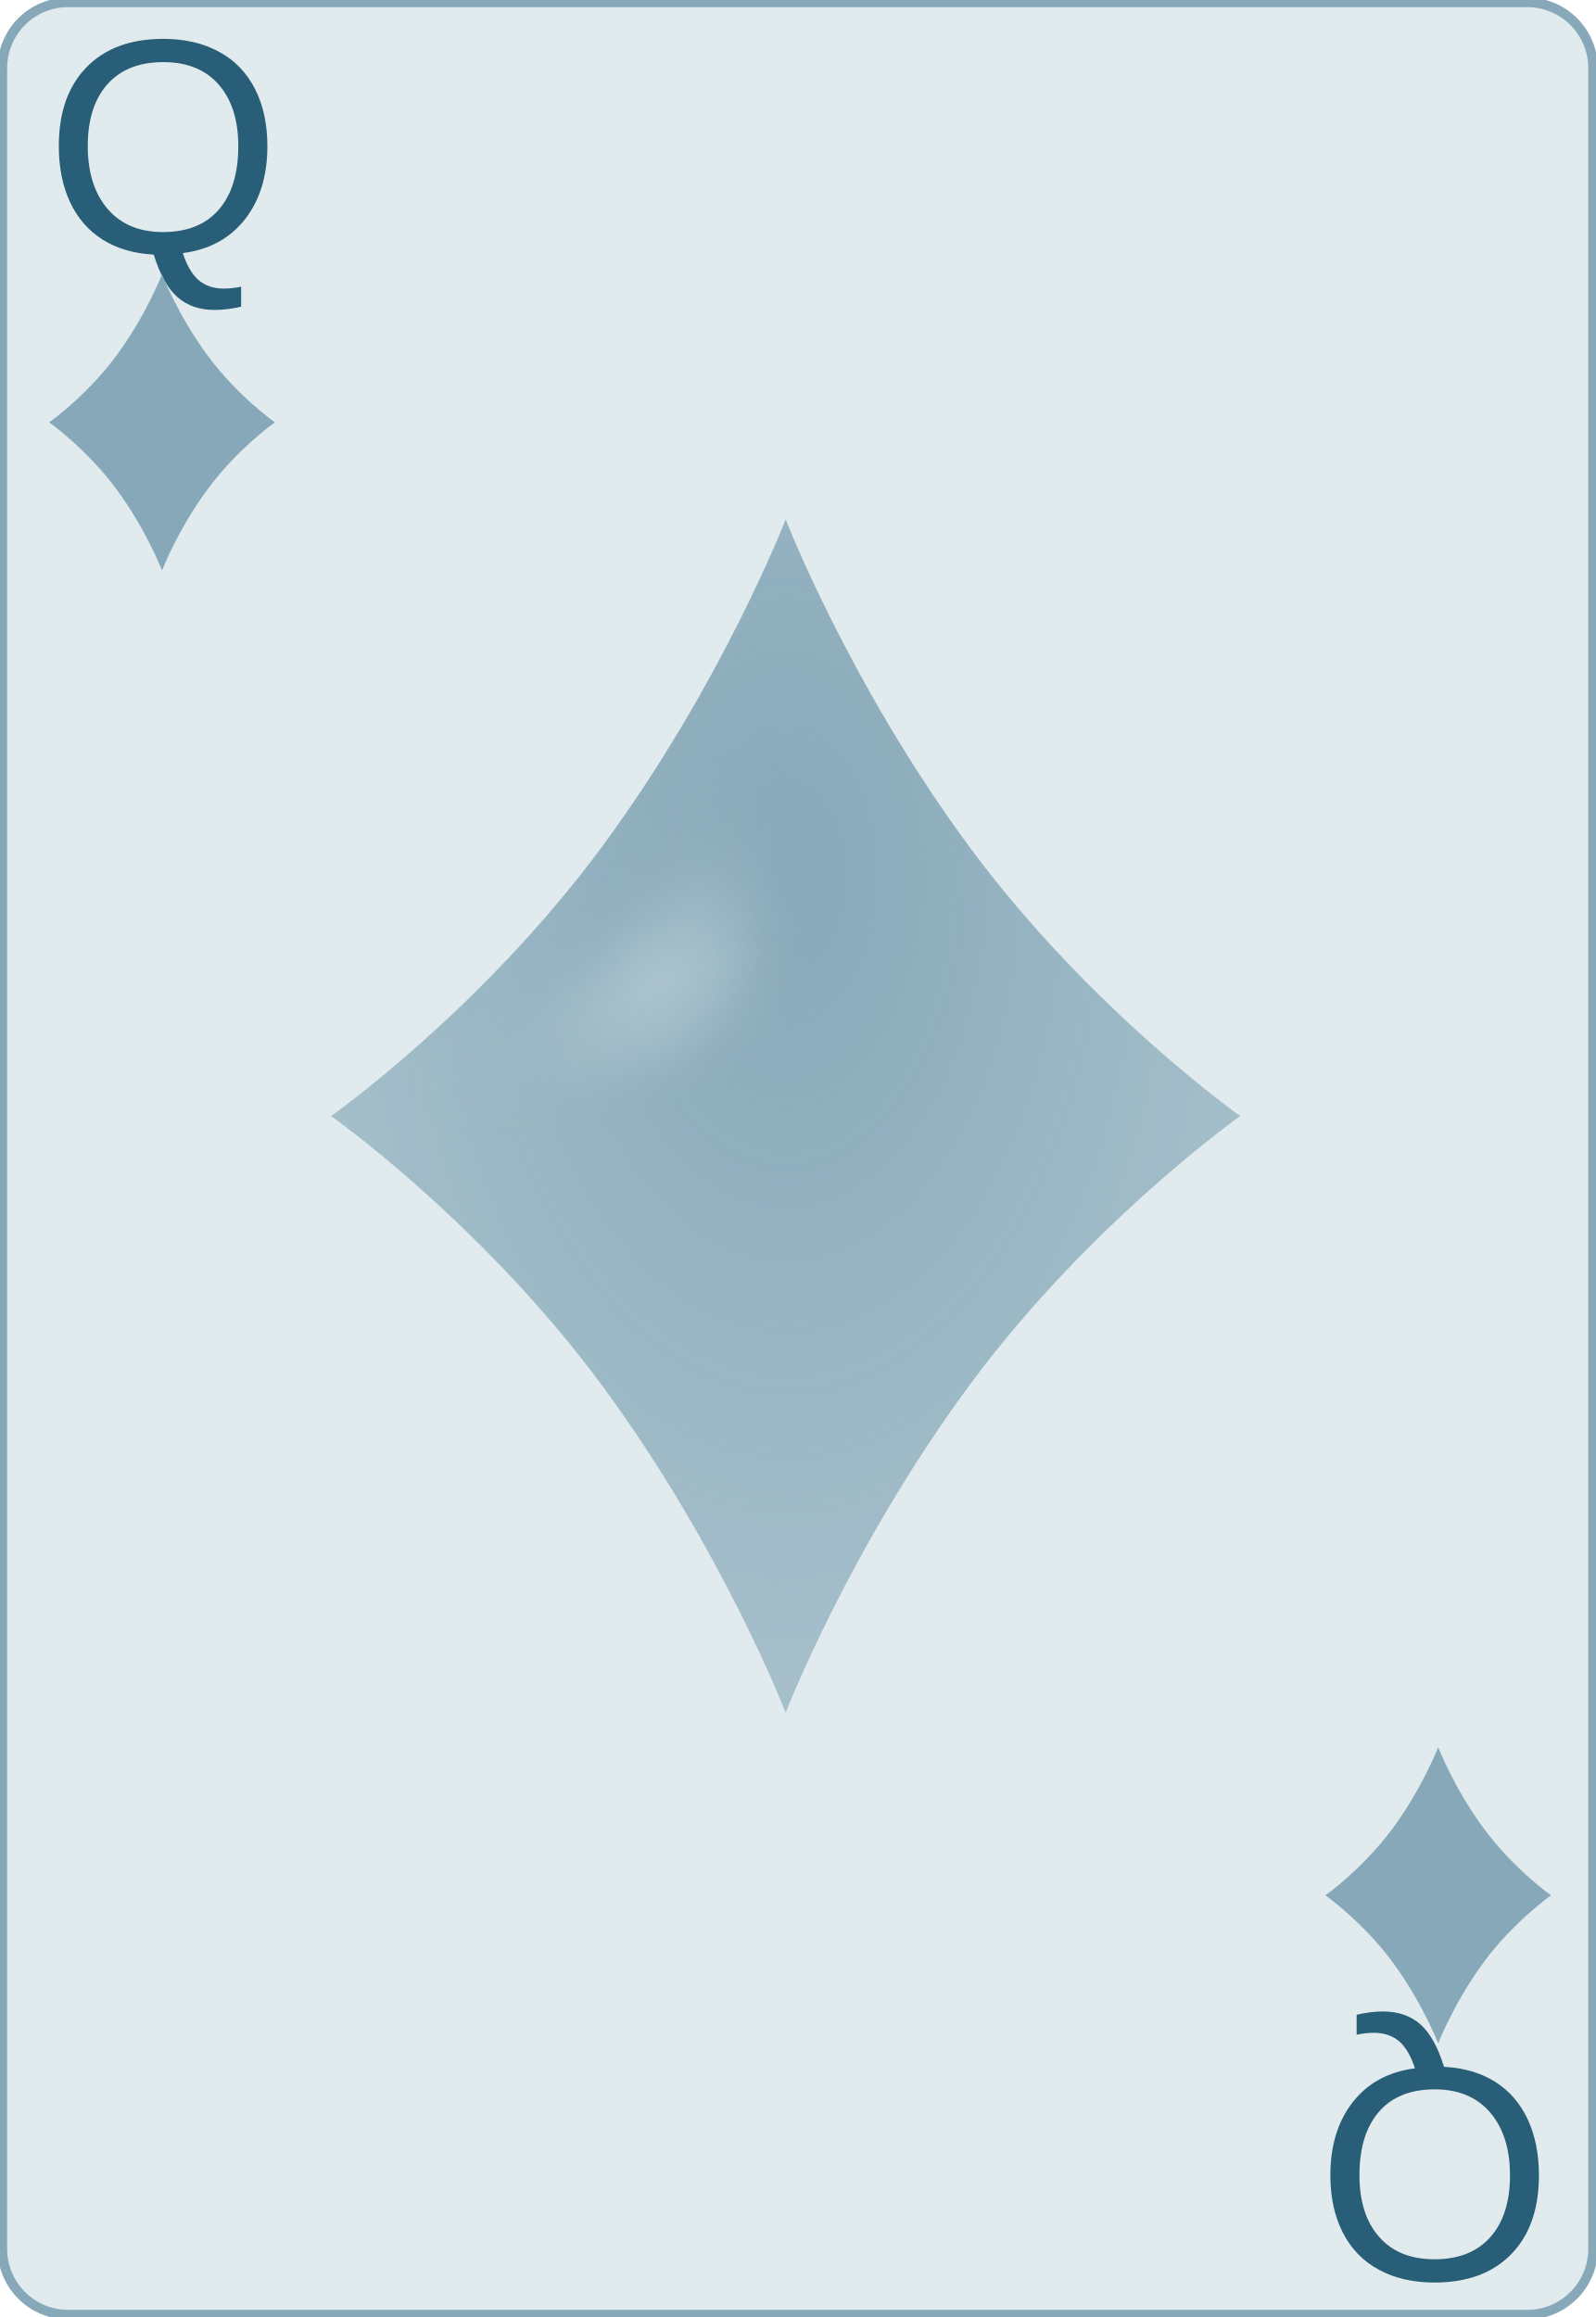
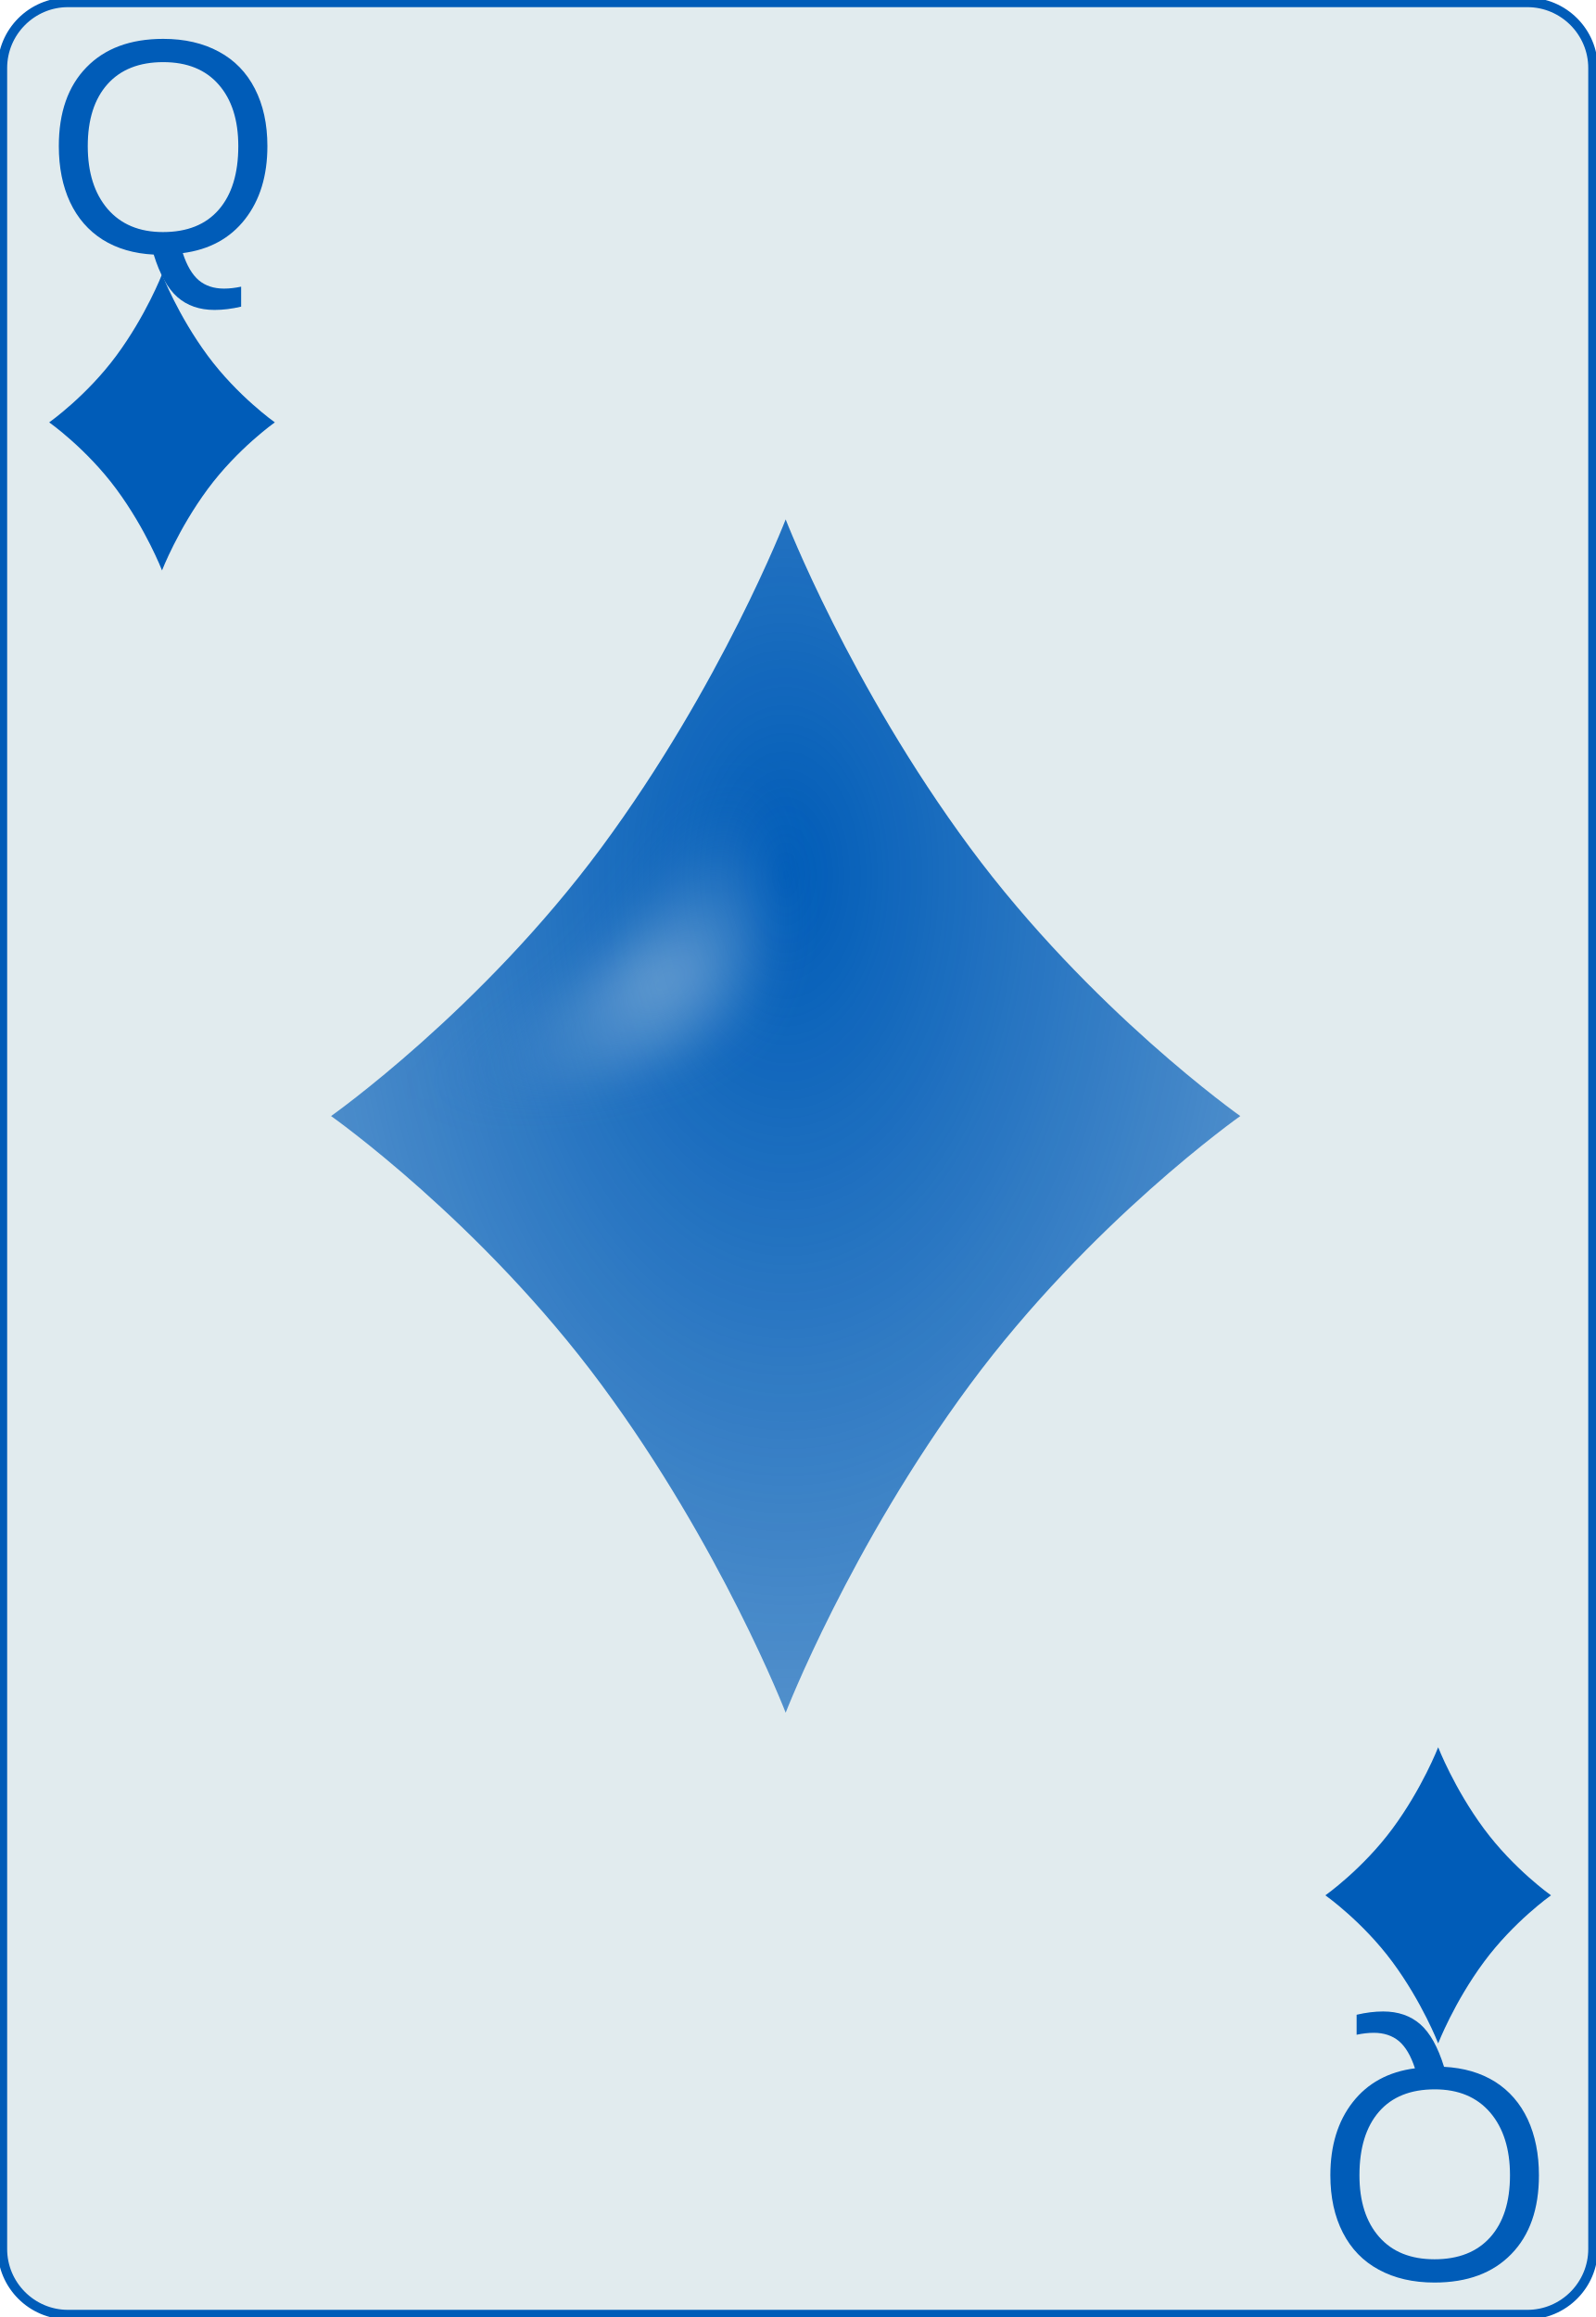
- <svg xmlns="http://www.w3.org/2000/svg" xmlns:xlink="http://www.w3.org/1999/xlink" width="167.087pt" height="242.667pt" viewBox="0 0 167.087 242.667" id="svg2" version="1.1" fill="#86a8b8">
+ <svg xmlns="http://www.w3.org/2000/svg" xmlns:xlink="http://www.w3.org/1999/xlink" width="167.087pt" height="242.667pt" viewBox="0 0 167.087 242.667" id="svg2" version="1.1" fill="#005cb8">
  <defs id="defs41">
    <radialGradient xlink:href="#linearGradient3773" id="radialGradient3781" cx="-0.158" cy="-8.835" fx="-0.158" fy="-8.835" r="8" gradientTransform="matrix(-1.584269,-0.02349808,0.03071979,-2.477574,-0.2485638,-26.71351)" gradientUnits="userSpaceOnUse" />
    <linearGradient id="linearGradient3773">
-       <stop style="stop-color:#86a8b8;stop-opacity:1;" offset="0" id="stop3775" />
-       <stop style="stop-color:#86a8b8;stop-opacity:0.649;" offset="1" id="stop3777" />
+       <stop style="stop-color:#005cb8;stop-opacity:1;" offset="0" id="stop3775" />
+       <stop style="stop-color:#005cb8;stop-opacity:0.649;" offset="1" id="stop3777" />
    </linearGradient>
    <radialGradient xlink:href="#linearGradient3773" id="radialGradient3957" cx="-0.158" cy="-8.835" fx="-0.158" fy="-8.835" r="8" gradientTransform="matrix(-1.584269,-0.02349808,0.03071979,-2.477574,-0.2485638,-26.71351)" gradientUnits="userSpaceOnUse" />
    <linearGradient id="linearGradient3959">
-       <stop style="stop-color:#86a8b8;stop-opacity:1;" offset="0" id="stop3961" />
-       <stop style="stop-color:#86a8b8;stop-opacity:0.649;" offset="1" id="stop3963" />
+       <stop style="stop-color:#005cb8;stop-opacity:1;" offset="0" id="stop3961" />
+       <stop style="stop-color:#005cb8;stop-opacity:0.649;" offset="1" id="stop3963" />
    </linearGradient>
    <radialGradient r="81.903" fy="509.476" fx="168.025" cy="509.476" cx="168.025" gradientTransform="matrix(1.25656,-0.7774064,0.3366382,0.5361257,-221.2021,359.2426)" gradientUnits="userSpaceOnUse" id="radialGradient3975" xlink:href="#linearGradient3784-4" />
    <linearGradient id="linearGradient3784-4">
      <stop style="stop-color:#e1ebee;stop-opacity:0.435;" offset="0" id="stop3786-8" />
-       <stop style="stop-color:#86a8b8;stop-opacity:0;" offset="1" id="stop3788-6" />
+       <stop style="stop-color:#005cb8;stop-opacity:0;" offset="1" id="stop3788-6" />
    </linearGradient>
    <radialGradient xlink:href="#linearGradient3784-4-5" id="radialGradient3929" gradientUnits="userSpaceOnUse" gradientTransform="matrix(1.25656,-0.7774064,0.3366382,0.5361257,-221.2021,359.2426)" cx="168.025" cy="509.476" fx="168.025" fy="509.476" r="81.903" />
    <linearGradient id="linearGradient3784-4-5">
      <stop style="stop-color:#e1ebee;stop-opacity:0.489;" offset="0" id="stop3786-8-0" />
-       <stop style="stop-color:#86a8b8;stop-opacity:0;" offset="1" id="stop3788-6-3" />
+       <stop style="stop-color:#005cb8;stop-opacity:0;" offset="1" id="stop3788-6-3" />
    </linearGradient>
    <radialGradient xlink:href="#linearGradient3784-4-1" id="radialGradient3927" gradientUnits="userSpaceOnUse" gradientTransform="matrix(1.25656,-0.7774064,0.3366382,0.5361257,-221.2021,359.2426)" cx="168.025" cy="509.476" fx="168.025" fy="509.476" r="81.903" />
    <linearGradient id="linearGradient3784-4-1">
      <stop style="stop-color:#e1ebee;stop-opacity:0.237;" offset="0" id="stop3786-8-03" />
-       <stop style="stop-color:#86a8b8;stop-opacity:0;" offset="1" id="stop3788-6-6" />
+       <stop style="stop-color:#005cb8;stop-opacity:0;" offset="1" id="stop3788-6-6" />
    </linearGradient>
    <linearGradient id="linearGradient3768">
-       <stop style="stop-color:#86a8b8;stop-opacity:1;" offset="0" id="stop3770" />
-       <stop style="stop-color:#86a8b8;stop-opacity:0.672;" offset="1" id="stop3772" />
+       <stop style="stop-color:#005cb8;stop-opacity:1;" offset="0" id="stop3770" />
+       <stop style="stop-color:#005cb8;stop-opacity:0.672;" offset="1" id="stop3772" />
    </linearGradient>
    <linearGradient id="linearGradient3784-4-6">
      <stop style="stop-color:#e1ebee;stop-opacity:0.313;" offset="0" id="stop3786-8-8" />
-       <stop style="stop-color:#86a8b8;stop-opacity:0;" offset="1" id="stop3788-6-8" />
+       <stop style="stop-color:#005cb8;stop-opacity:0;" offset="1" id="stop3788-6-8" />
    </linearGradient>
    <radialGradient r="81.903" fy="492.632" fx="159.354" cy="492.632" cx="159.354" gradientTransform="matrix(1.089478,-0.715138,0.4464527,0.6562658,-244.9333,290.9185)" gradientUnits="userSpaceOnUse" id="radialGradient4013-8" xlink:href="#linearGradient3784-4-2" />
    <linearGradient id="linearGradient3784-4-2">
      <stop style="stop-color:#e1ebee;stop-opacity:0.29;" offset="0" id="stop3786-8-1" />
-       <stop style="stop-color:#86a8b8;stop-opacity:0;" offset="1" id="stop3788-6-5" />
+       <stop style="stop-color:#005cb8;stop-opacity:0;" offset="1" id="stop3788-6-5" />
    </linearGradient>
    <linearGradient id="linearGradient2984">
-       <stop style="stop-color:#86a8b8;stop-opacity:1;" offset="0" id="stop2986" />
-       <stop style="stop-color:#86a8b8;stop-opacity:0.641;" offset="1" id="stop2988" />
+       <stop style="stop-color:#005cb8;stop-opacity:1;" offset="0" id="stop2986" />
+       <stop style="stop-color:#005cb8;stop-opacity:0.641;" offset="1" id="stop2988" />
    </linearGradient>
    <linearGradient id="linearGradient3784-4-4">
      <stop style="stop-color:#e1ebee;stop-opacity:0.435;" offset="0" id="stop3786-8-8-2" />
-       <stop style="stop-color:#86a8b8;stop-opacity:0;" offset="1" id="stop3788-6-1" />
+       <stop style="stop-color:#005cb8;stop-opacity:0;" offset="1" id="stop3788-6-1" />
    </linearGradient>
    <filter color-interpolation-filters="sRGB" id="filter3834-6-0" x="-0.139" width="1.279" y="-0.162" height="1.325">
      <feGaussianBlur stdDeviation="9.511" id="feGaussianBlur3836-6-6" />
    </filter>
    <radialGradient r="81.903" fy="511.223" fx="171.487" cy="511.223" cx="171.487" gradientTransform="matrix(1.152989,-0.6739155,0.3948202,0.6754904,-233.6326,270.4008)" gradientUnits="userSpaceOnUse" id="radialGradient3100" xlink:href="#linearGradient3784-4-4" />
    <radialGradient xlink:href="#linearGradient2984" id="radialGradient3137" gradientUnits="userSpaceOnUse" gradientTransform="matrix(-1.122416,0.00551393,-0.00908973,-1.85031,-0.0293938,-10.2277)" cx="1.6632675e-13" cy="-3.234" fx="1.6632675e-13" fy="-3.234" r="8" />
  </defs>
-   <g id="Layer_x0020_1" style="fill-rule:nonzero;clip-rule:nonzero;stroke:#86a8b8;stroke-miterlimit:4;">
-     <path style="fill:#e1ebee;stroke-width:0.5;;stroke:#86a8b8;stroke-width:1;" d="M166.837,235.548c0,3.777-3.087,6.869-6.871,6.869H7.111c-3.775,0-6.861-3.092-6.861-6.869V7.12C0.25,3.343,3.336,0.25,7.111,0.25h152.855    c3.784,0,6.871,3.093,6.871,6.87v228.428z" id="path5" />
+   <g id="Layer_x0020_1" style="fill-rule:nonzero;clip-rule:nonzero;stroke:#005cb8;stroke-miterlimit:4;">
+     <path style="fill:#e1ebee;stroke-width:0.5;;stroke:#005cb8;stroke-width:1;" d="M166.837,235.548c0,3.777-3.087,6.869-6.871,6.869H7.111c-3.775,0-6.861-3.092-6.861-6.869V7.12C0.25,3.343,3.336,0.25,7.111,0.25h152.855    c3.784,0,6.871,3.093,6.871,6.87v228.428z" id="path5" />
    <g style="stroke:none;" id="g7">
      <g id="g9">

			</g>
    </g>
    <g id="g15">

		</g>
    <g id="g19">

		</g>
    <g style="stroke:none;" id="g23">
      <g id="g25">

			</g>
    </g>
    <g style="stroke:none;" id="g31">
      <g id="g33">

			</g>
    </g>
  </g>
-   <text style="font-size:32px;font-style:normal;font-weight:normal;line-height:125%;letter-spacing:0px;word-spacing:0px;fill:#285e77;fill-opacity:1;stroke:none;font-family:Bitstream Vera Sans" x="4.646" y="26.413" id="text3788" fill="#285e77">
-     <tspan id="tspan3790" x="4.646" y="26.413" style="font-style:normal;font-variant:normal;font-weight:normal;font-stretch:normal;fill:#285e77;fill-opacity:1;font-family:Arial;-inkscape-font-specification:Arial" fill="#285e77">Q</tspan>
+   <text style="font-size:32px;font-style:normal;font-weight:normal;line-height:125%;letter-spacing:0px;word-spacing:0px;fill:#005cb8;fill-opacity:1;stroke:none;font-family:Bitstream Vera Sans" x="4.646" y="26.413" id="text3788" fill="#005cb8">
+     <tspan id="tspan3790" x="4.646" y="26.413" style="font-style:normal;font-variant:normal;font-weight:normal;font-stretch:normal;fill:#005cb8;fill-opacity:1;font-family:Arial;-inkscape-font-specification:Arial" fill="#005cb8">Q</tspan>
  </text>
-   <text style="font-size:32px;font-style:normal;font-weight:normal;line-height:125%;letter-spacing:0px;word-spacing:0px;fill:#285e77;fill-opacity:1;stroke:none;font-family:Bitstream Vera Sans" x="-162.688" y="-216.715" id="text3788-4" transform="scale(-1,-1)" fill="#285e77">
-     <tspan id="tspan3790-3" x="-162.688" y="-216.715" style="font-style:normal;font-variant:normal;font-weight:normal;font-stretch:normal;fill:#285e77;fill-opacity:1;font-family:Arial;-inkscape-font-specification:Arial" fill="#285e77">Q</tspan>
+   <text style="font-size:32px;font-style:normal;font-weight:normal;line-height:125%;letter-spacing:0px;word-spacing:0px;fill:#005cb8;fill-opacity:1;stroke:none;font-family:Bitstream Vera Sans" x="-162.688" y="-216.715" id="text3788-4" transform="scale(-1,-1)" fill="#005cb8">
+     <tspan id="tspan3790-3" x="-162.688" y="-216.715" style="font-style:normal;font-variant:normal;font-weight:normal;font-stretch:normal;fill:#005cb8;fill-opacity:1;font-family:Arial;-inkscape-font-specification:Arial" fill="#005cb8">Q</tspan>
  </text>
  <g transform="matrix(0.1700144,0,0,0.1700144,19.51711,29.79434)" id="g3011">
    <g id="layer1-2" transform="matrix(35.0051,0,0,35.0051,369.1837,512.2729)">
      <path d="M 3.243,-4.725 C 1.126,-7.589 0,-10.5 0,-10.5 c 0,0 -1.126,2.911 -3.243,5.775 C -5.361,-1.862 -8,0 -8,0 -8,0 -5.361,1.861 -3.243,4.726 -1.126,7.589 0,10.5 0,10.5 0,10.5 1.126,7.589 3.243,4.726 5.361,1.861 8,0 8,0 8,0 5.361,-1.862 3.243,-4.725 z" id="dl" style="fill:url(#radialGradient3137);fill-opacity:1" />
    </g>
    <path transform="matrix(-1.465212,0.2369433,-0.2453813,-1.517391,660.3062,1148.701)" id="path3762-6" d="m 117.301,604.266 c 0,0 -8.068,-94.95 22.857,-122.857 34.761,-31.369 140,-11.429 140,-11.429 0,0 -71.54,24.838 -100,48.571 -27.21,22.692 -62.857,85.714 -62.857,85.714 z" style="fill:url(#radialGradient3100);fill-opacity:1;stroke:none;filter:url(#filter3834-6-0)" />
  </g>
  <g transform="matrix(1.476906,0,0,1.476906,16.9681,44.23616)" id="layer1-2-6">
-     <path style="fill:#86a8b8" id="dl-6" d="M 3.243,-4.725 C 1.126,-7.589 0,-10.5 0,-10.5 c 0,0 -1.126,2.911 -3.243,5.775 C -5.361,-1.862 -8,0 -8,0 -8,0 -5.361,1.861 -3.243,4.726 -1.126,7.589 0,10.5 0,10.5 0,10.5 1.126,7.589 3.243,4.726 5.361,1.861 8,0 8,0 8,0 5.361,-1.862 3.243,-4.725 z" />
+     <path style="fill:#005cb8" id="dl-6" d="M 3.243,-4.725 C 1.126,-7.589 0,-10.5 0,-10.5 c 0,0 -1.126,2.911 -3.243,5.775 C -5.361,-1.862 -8,0 -8,0 -8,0 -5.361,1.861 -3.243,4.726 -1.126,7.589 0,10.5 0,10.5 0,10.5 1.126,7.589 3.243,4.726 5.361,1.861 8,0 8,0 8,0 5.361,-1.862 3.243,-4.725 z" />
  </g>
  <g transform="matrix(1.476906,0,0,1.476906,150.6209,198.5035)" id="layer1-2-6-4">
-     <path style="fill:#86a8b8" id="dl-6-9" d="M 3.243,-4.725 C 1.126,-7.589 0,-10.5 0,-10.5 c 0,0 -1.126,2.911 -3.243,5.775 C -5.361,-1.862 -8,0 -8,0 -8,0 -5.361,1.861 -3.243,4.726 -1.126,7.589 0,10.5 0,10.5 0,10.5 1.126,7.589 3.243,4.726 5.361,1.861 8,0 8,0 8,0 5.361,-1.862 3.243,-4.725 z" />
+     <path style="fill:#005cb8" id="dl-6-9" d="M 3.243,-4.725 C 1.126,-7.589 0,-10.5 0,-10.5 c 0,0 -1.126,2.911 -3.243,5.775 C -5.361,-1.862 -8,0 -8,0 -8,0 -5.361,1.861 -3.243,4.726 -1.126,7.589 0,10.5 0,10.5 0,10.5 1.126,7.589 3.243,4.726 5.361,1.861 8,0 8,0 8,0 5.361,-1.862 3.243,-4.725 z" />
  </g>
</svg>
